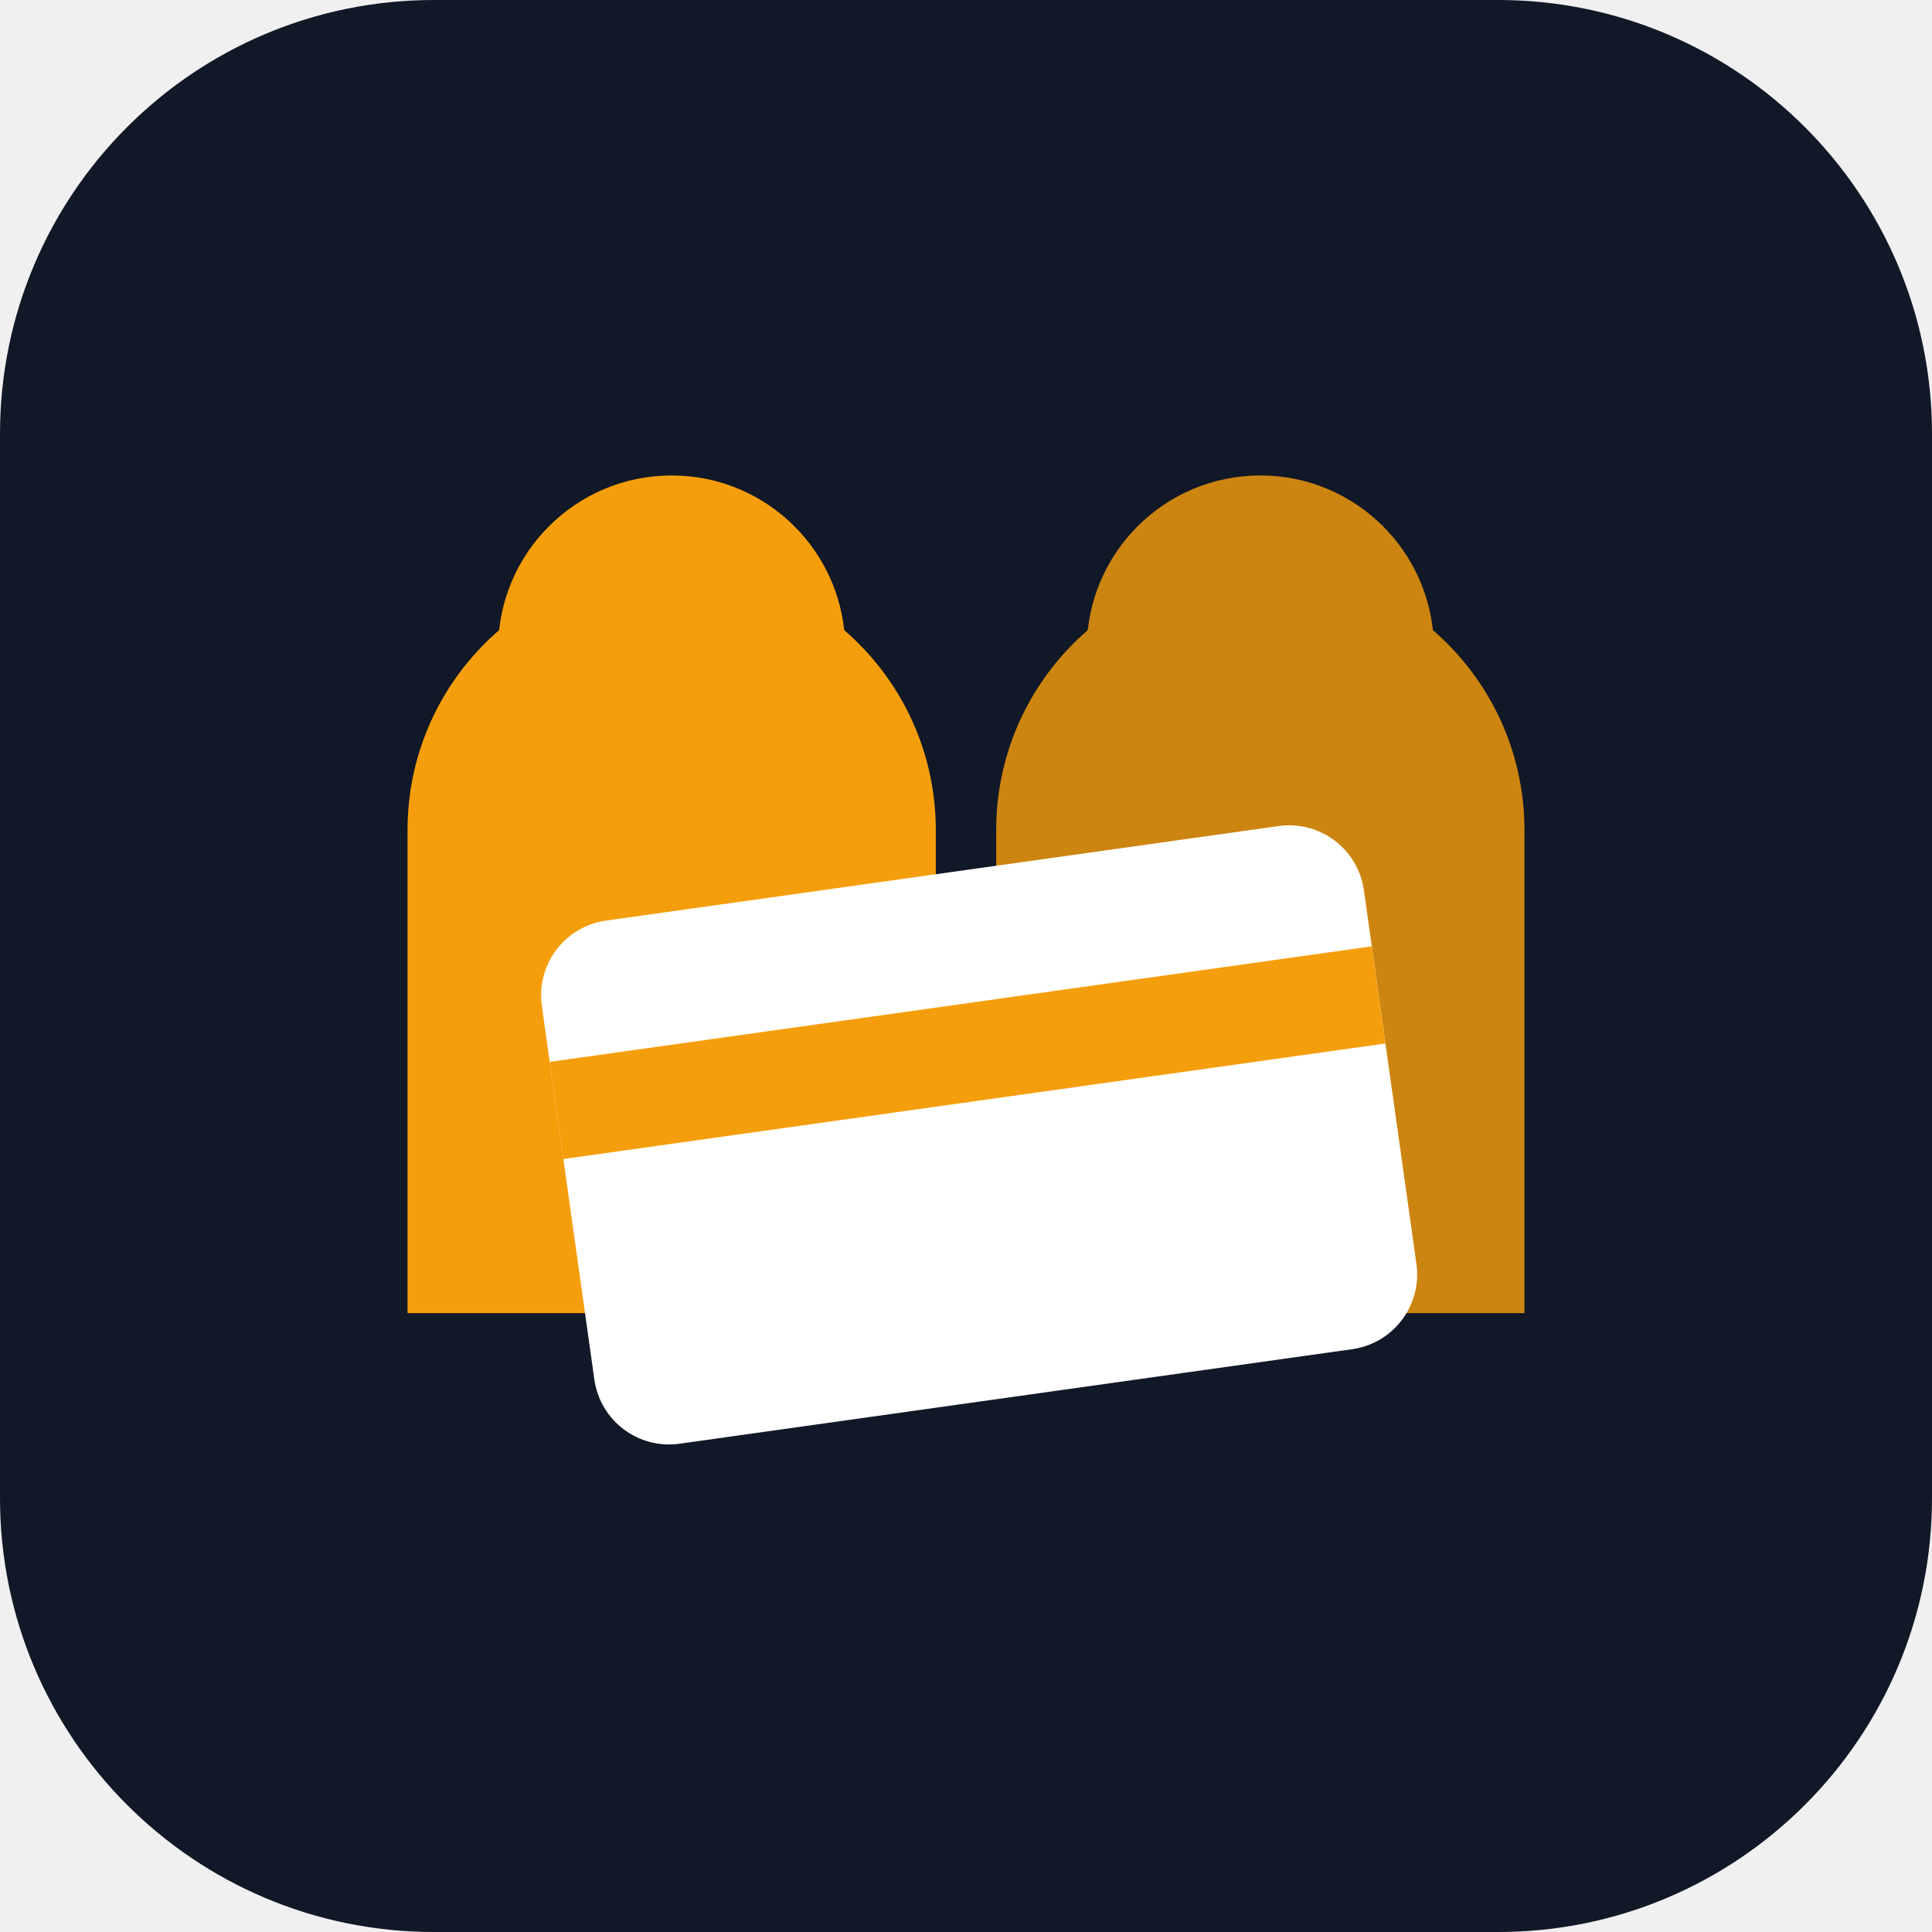
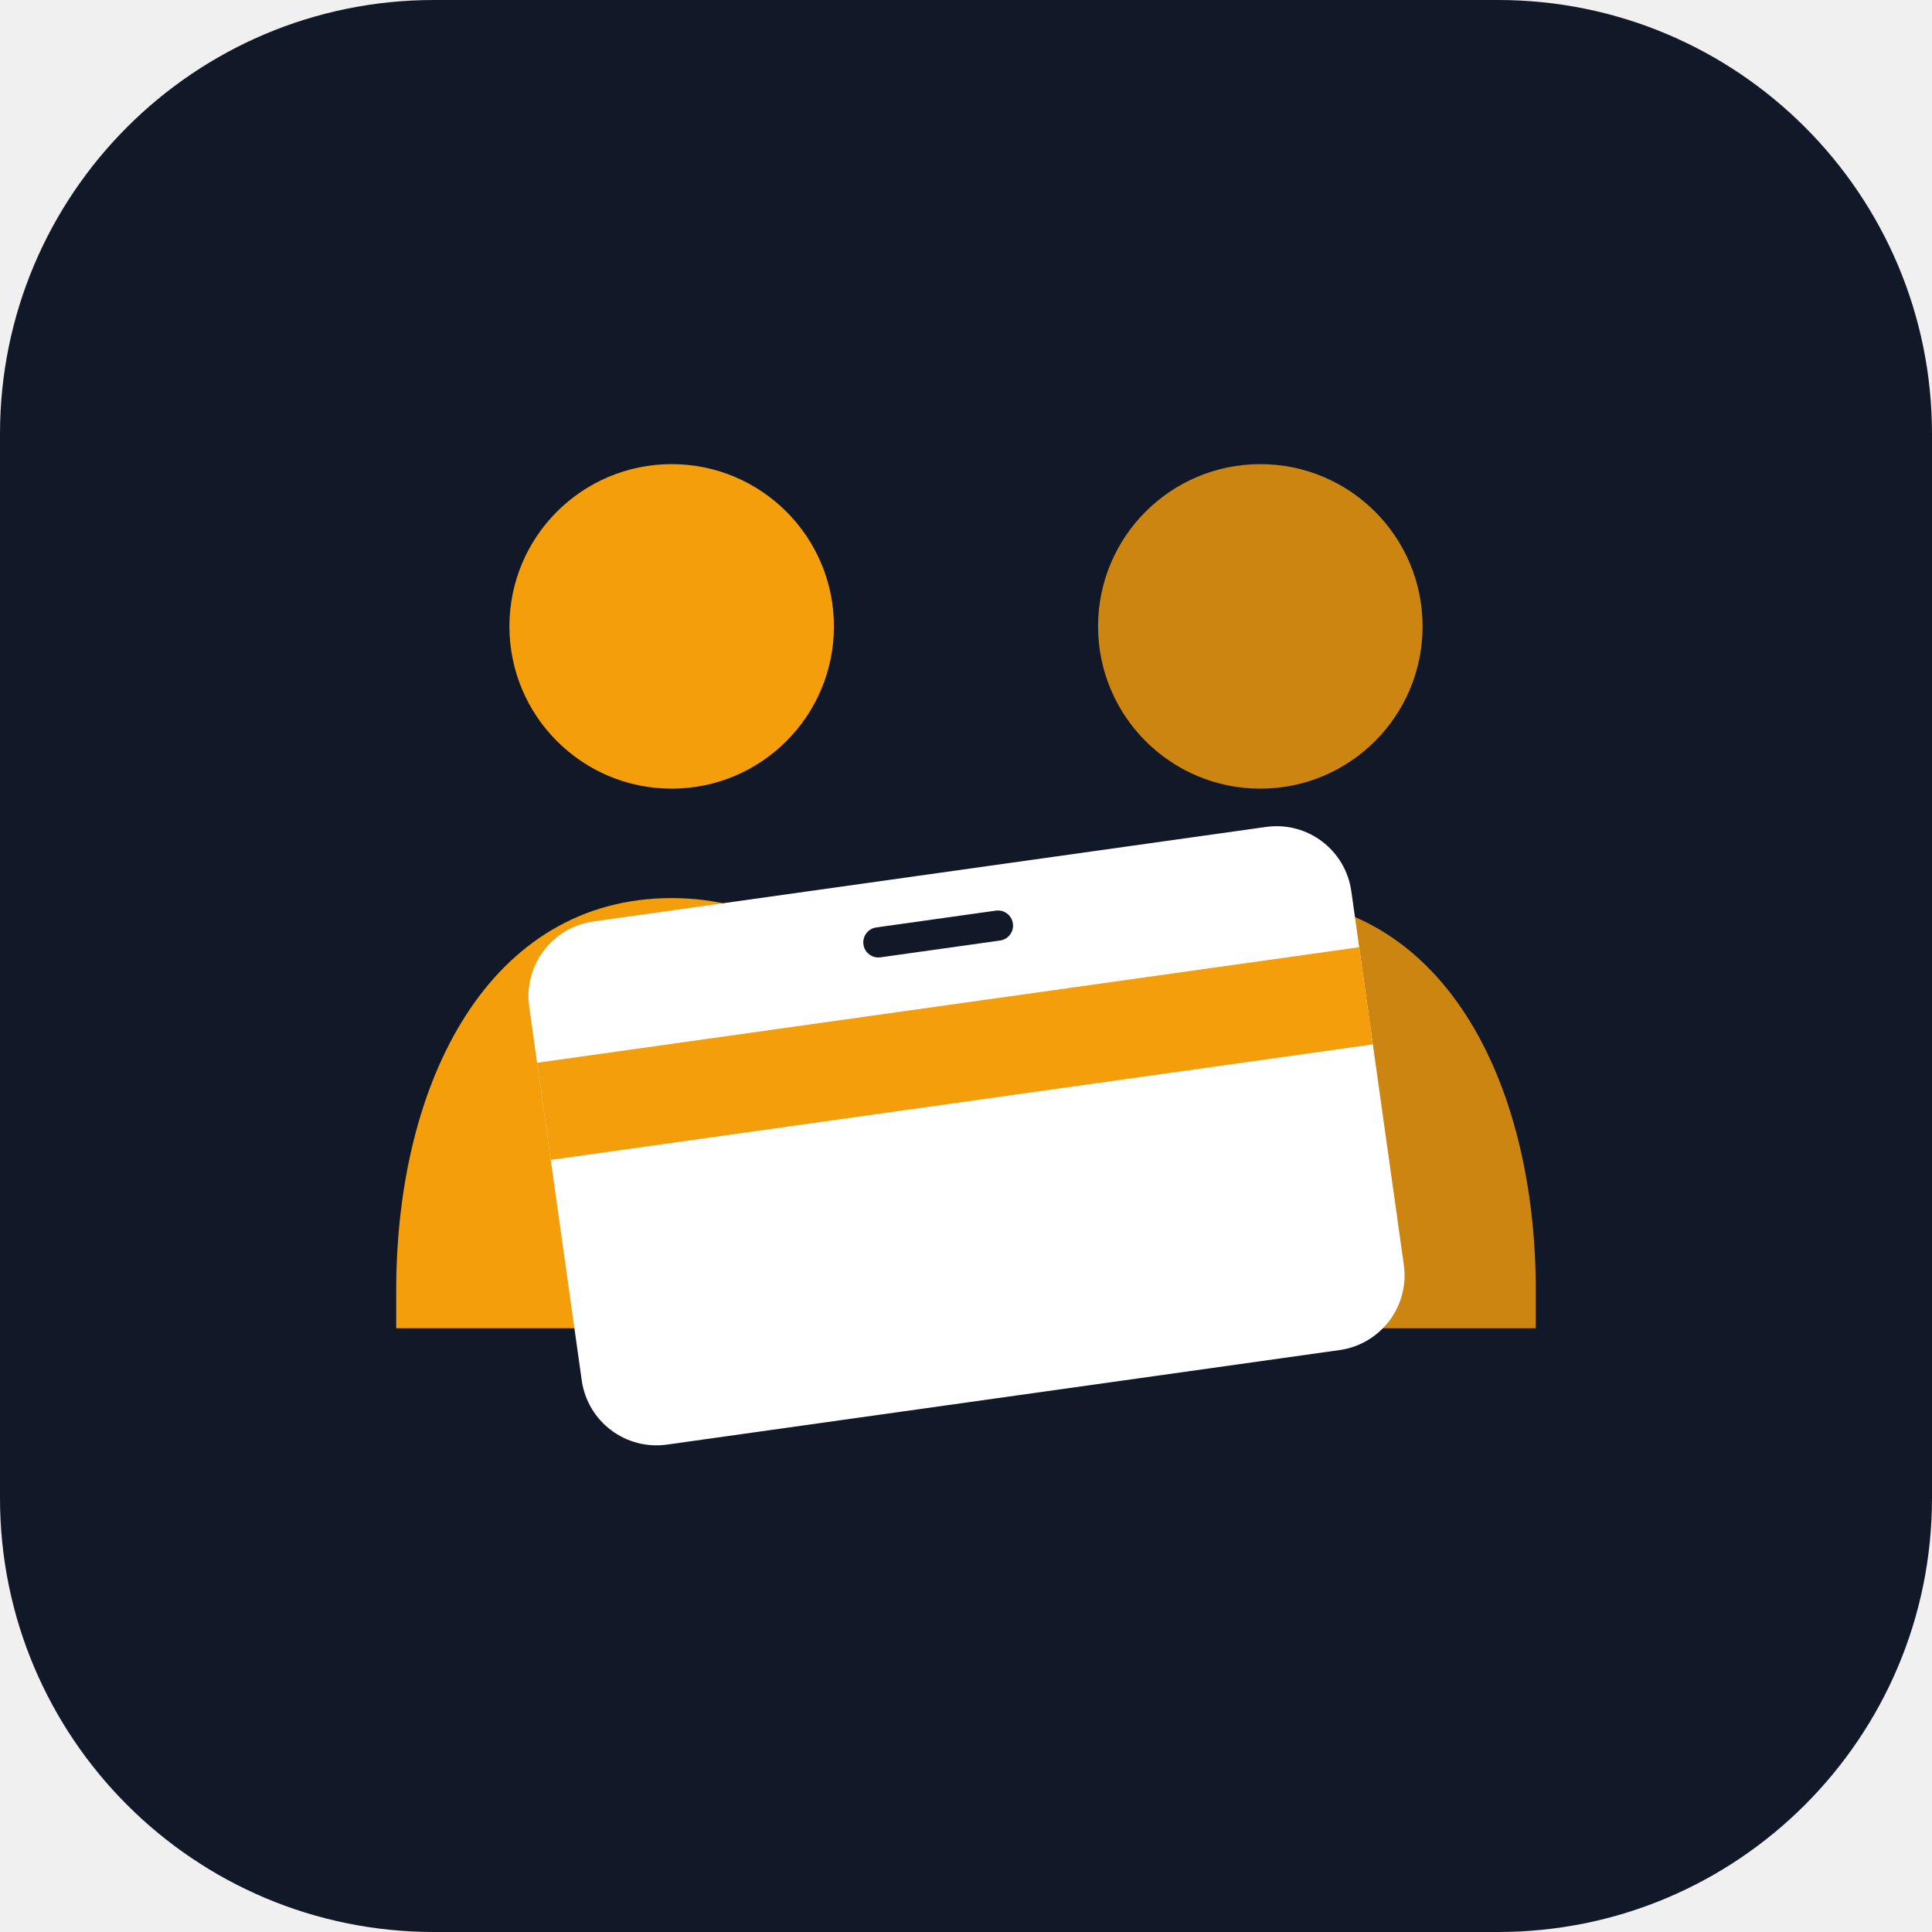
<svg xmlns="http://www.w3.org/2000/svg" viewBox="0 0 512 512">
  <rect width="512" height="512" rx="115" fill="#111827" />
  <g fill="#F59E0B">
-     <circle cx="178" cy="172" r="46" />
-     <path d="M108 348 L108 220 A70 70 0 0 1 248 220 L248 348 Z" />
+     <circle cx="178" cy="166" r="43" />
+     <path d="       M105 342       C105 286 130 238 178 238       C226 238 251 286 251 342       L251 352       L105 352 Z" />
  </g>
  <g fill="#F59E0B" opacity="0.82">
-     <circle cx="334" cy="172" r="46" />
-     <path d="M264 348 L264 220 A70 70 0 0 1 404 220 L404 348 Z" />
+     <circle cx="334" cy="166" r="43" />
+     <path d="       M261 342       C261 286 286 238 334 238       C382 238 407 286 407 342       L407 352       L261 352 Z" />
  </g>
-   <g transform="rotate(-8 256 276)">
+   <g transform="rotate(-8 256 300)">
    <rect x="146" y="231" width="220" height="140" rx="20" fill="#ffffff" />
    <rect x="146" y="266" width="220" height="26" fill="#F59E0B" />
+     <rect x="236" y="243" width="40" height="8" rx="4" fill="#111827" />
  </g>
</svg>
